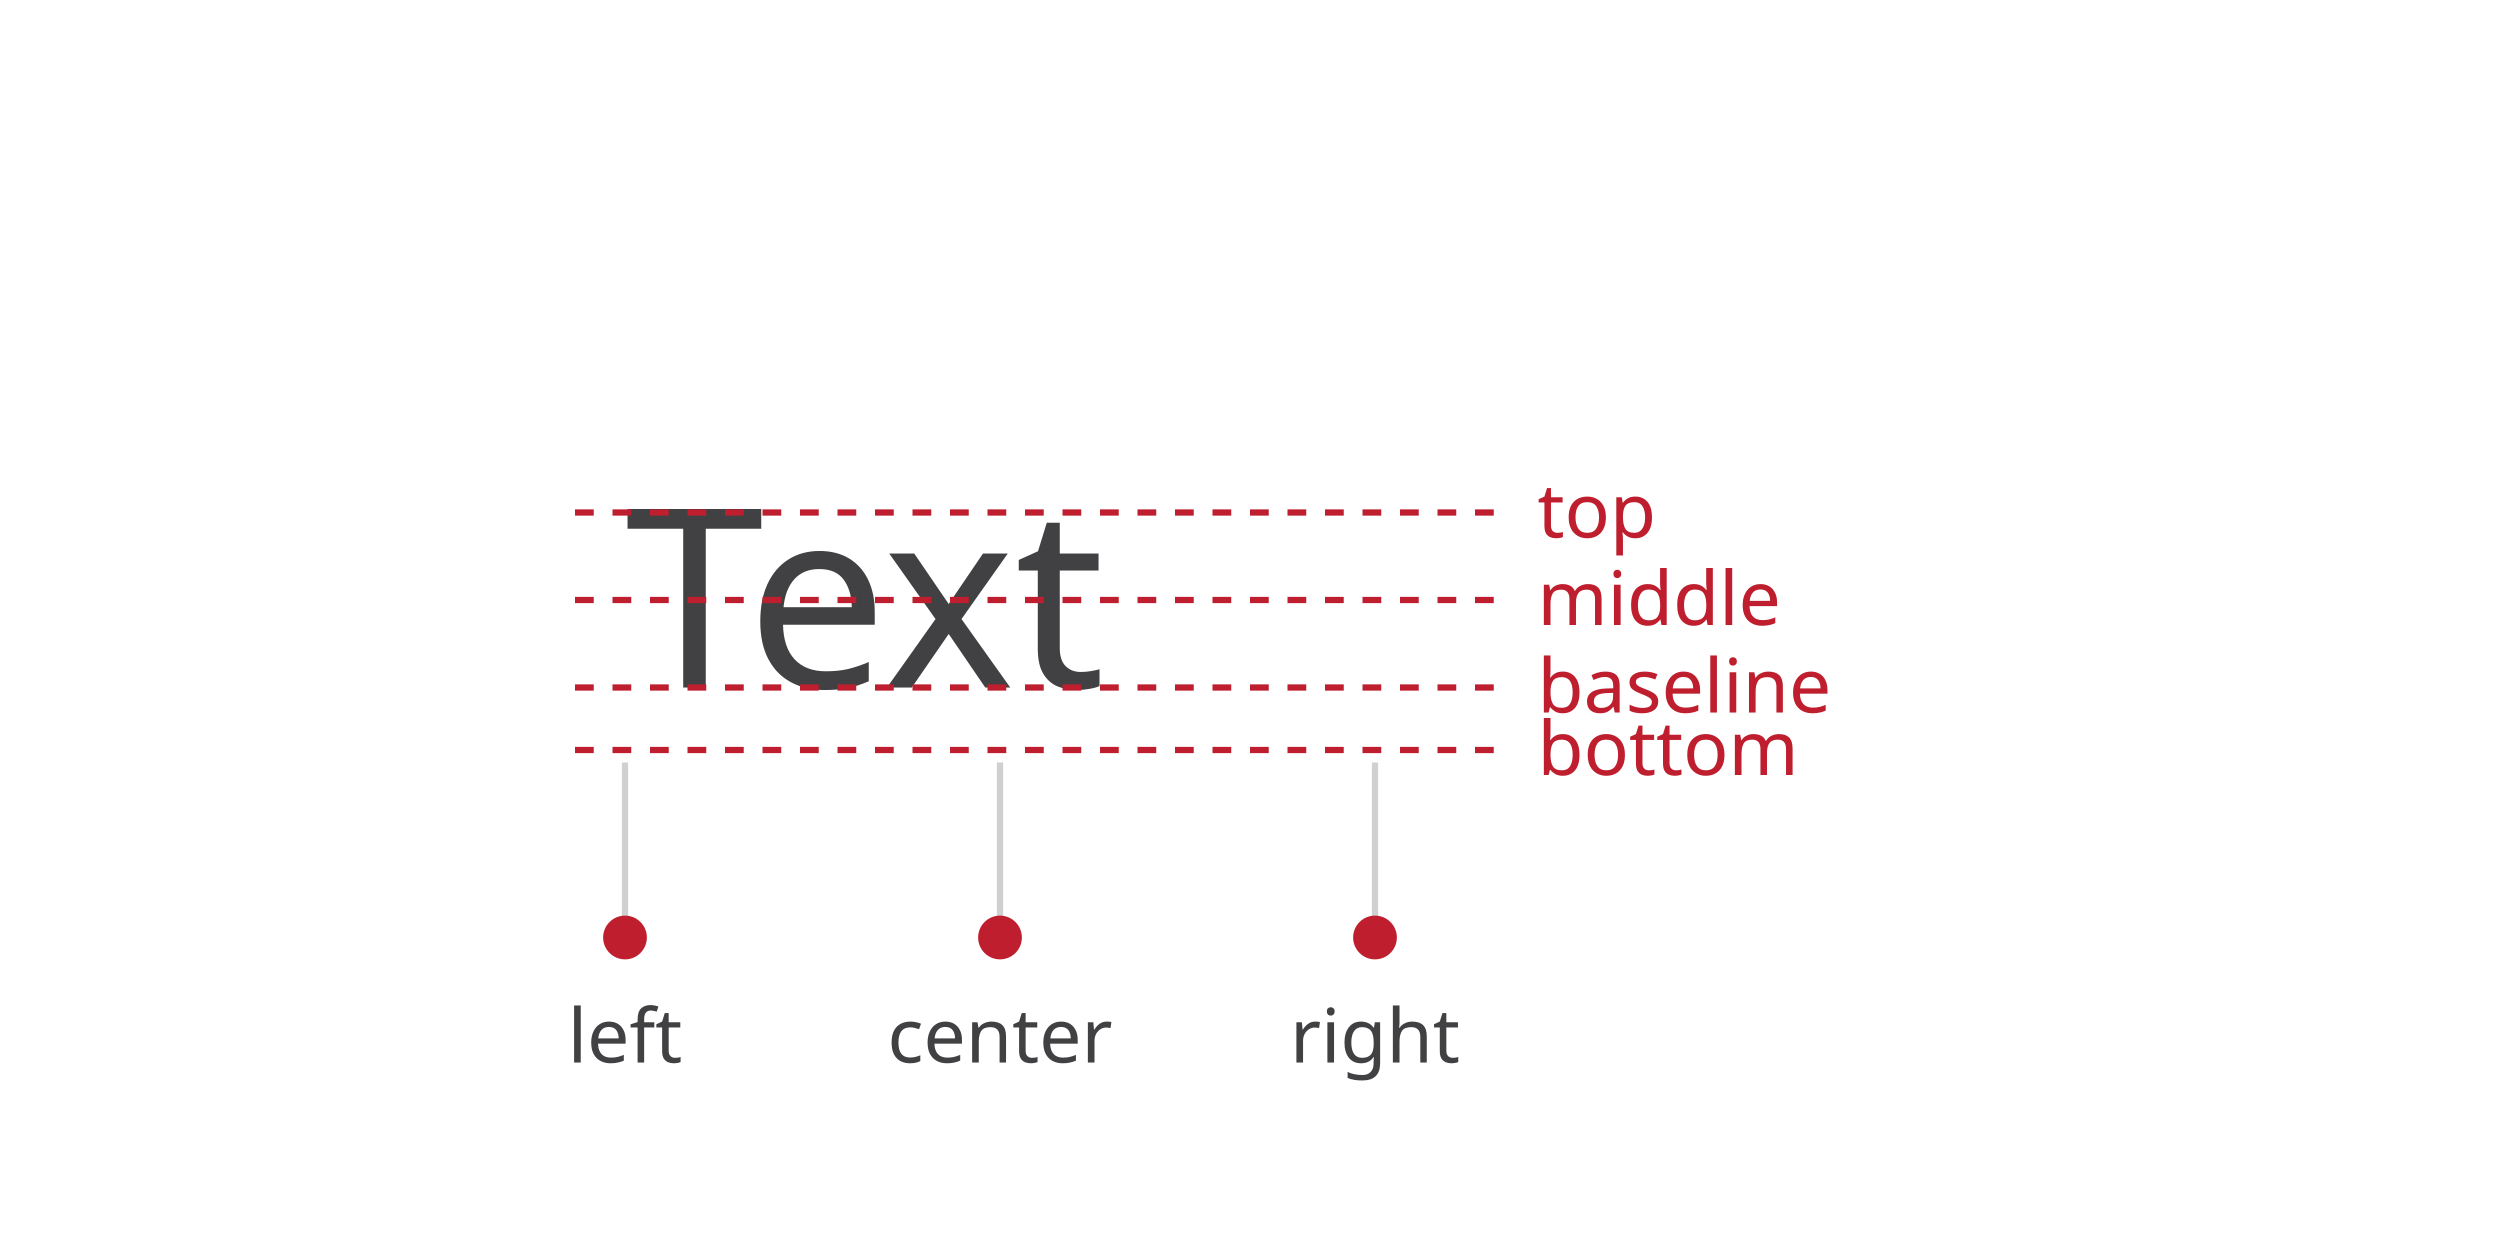
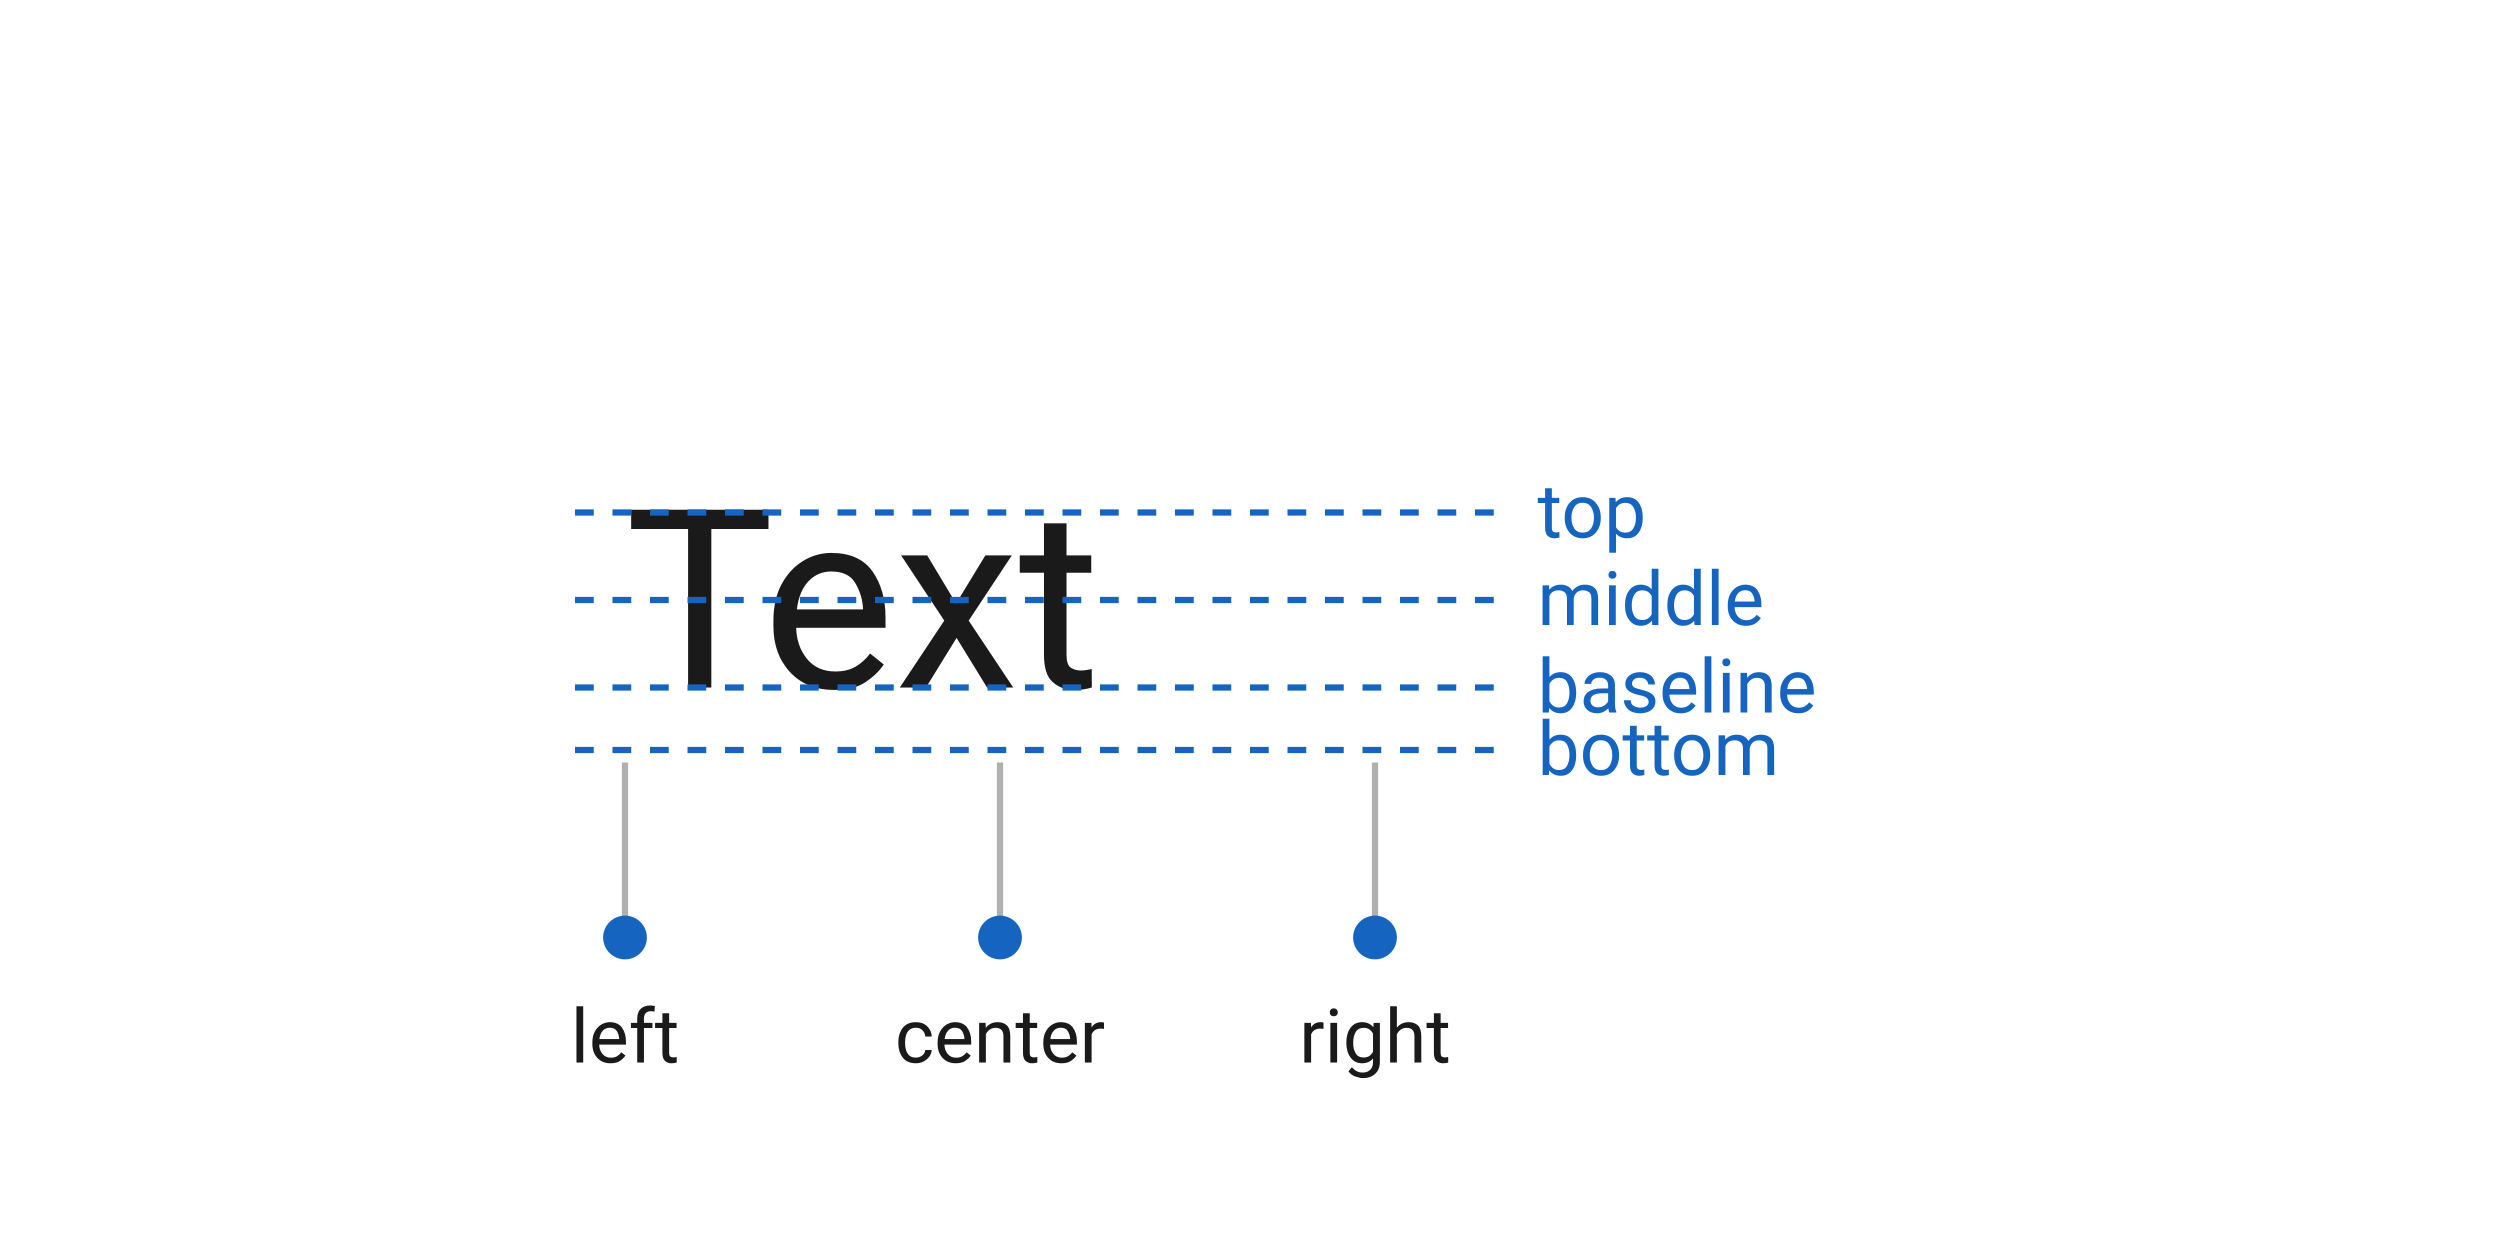
- <svg xmlns="http://www.w3.org/2000/svg" viewBox="0 0 400 200">
+ <svg xmlns="http://www.w3.org/2000/svg" viewBox="0 0 400 200" font-family="-apple-system, BlinkMacSystemFont, &quot;Segoe UI&quot;, Roboto, Helvetica, Arial, sans-serif">
  <defs>
    <style>
-       .word   { font-family: MyriadPro-Regular, 'Myriad Pro', sans-serif;
-                  font-size: 40px; fill: #414042; }
-       .drop   { stroke: #cfd0d1; stroke-width: 1; }
-       .metric { stroke: #be1e2d; stroke-width: 1; stroke-dasharray: 0 0 3 3; }
-       .pt     { fill: #be1e2d; }
-       .rlabel { font-family: MyriadPro-Regular, 'Myriad Pro', sans-serif;
-                  font-size: 12px; fill: #be1e2d; }
-       .label  { font-family: MyriadPro-Regular, 'Myriad Pro', sans-serif;
-                  font-size: 12px; fill: #414042; }
+       .word   { font-size: 40px; fill: #1a1a1a; }
+       .drop   { stroke: #b0b0b0; stroke-width: 1; }
+       .metric { stroke: #1565c0; stroke-width: 1; stroke-dasharray: 0 0 3 3; }
+       .pt     { fill: #1565c0; }
+       .rlabel { font-size: 12px; fill: #1565c0; }
+       .label  { font-size: 12px; fill: #1a1a1a; }
    </style>
  </defs>
  <text class="word" x="100" y="110" textLength="120" lengthAdjust="spacingAndGlyphs">Text</text>
  <line class="metric" x1="92" y1="82" x2="240" y2="82" />
  <line class="metric" x1="92" y1="96" x2="240" y2="96" />
  <line class="metric" x1="92" y1="110" x2="240" y2="110" />
  <line class="metric" x1="92" y1="120" x2="240" y2="120" />
  <text class="rlabel" x="246" y="86">top</text>
  <text class="rlabel" x="246" y="100">middle</text>
  <text class="rlabel" x="246" y="114">baseline</text>
  <text class="rlabel" x="246" y="124">bottom</text>
  <line class="drop" x1="100" y1="122" x2="100" y2="150" />
  <line class="drop" x1="160" y1="122" x2="160" y2="150" />
  <line class="drop" x1="220" y1="122" x2="220" y2="150" />
  <circle class="pt" cx="100" cy="150" r="3.5" />
  <circle class="pt" cx="160" cy="150" r="3.5" />
  <circle class="pt" cx="220" cy="150" r="3.5" />
  <text class="label" x="100" y="170" text-anchor="middle">left</text>
  <text class="label" x="160" y="170" text-anchor="middle">center</text>
  <text class="label" x="220" y="170" text-anchor="middle">right</text>
</svg>
